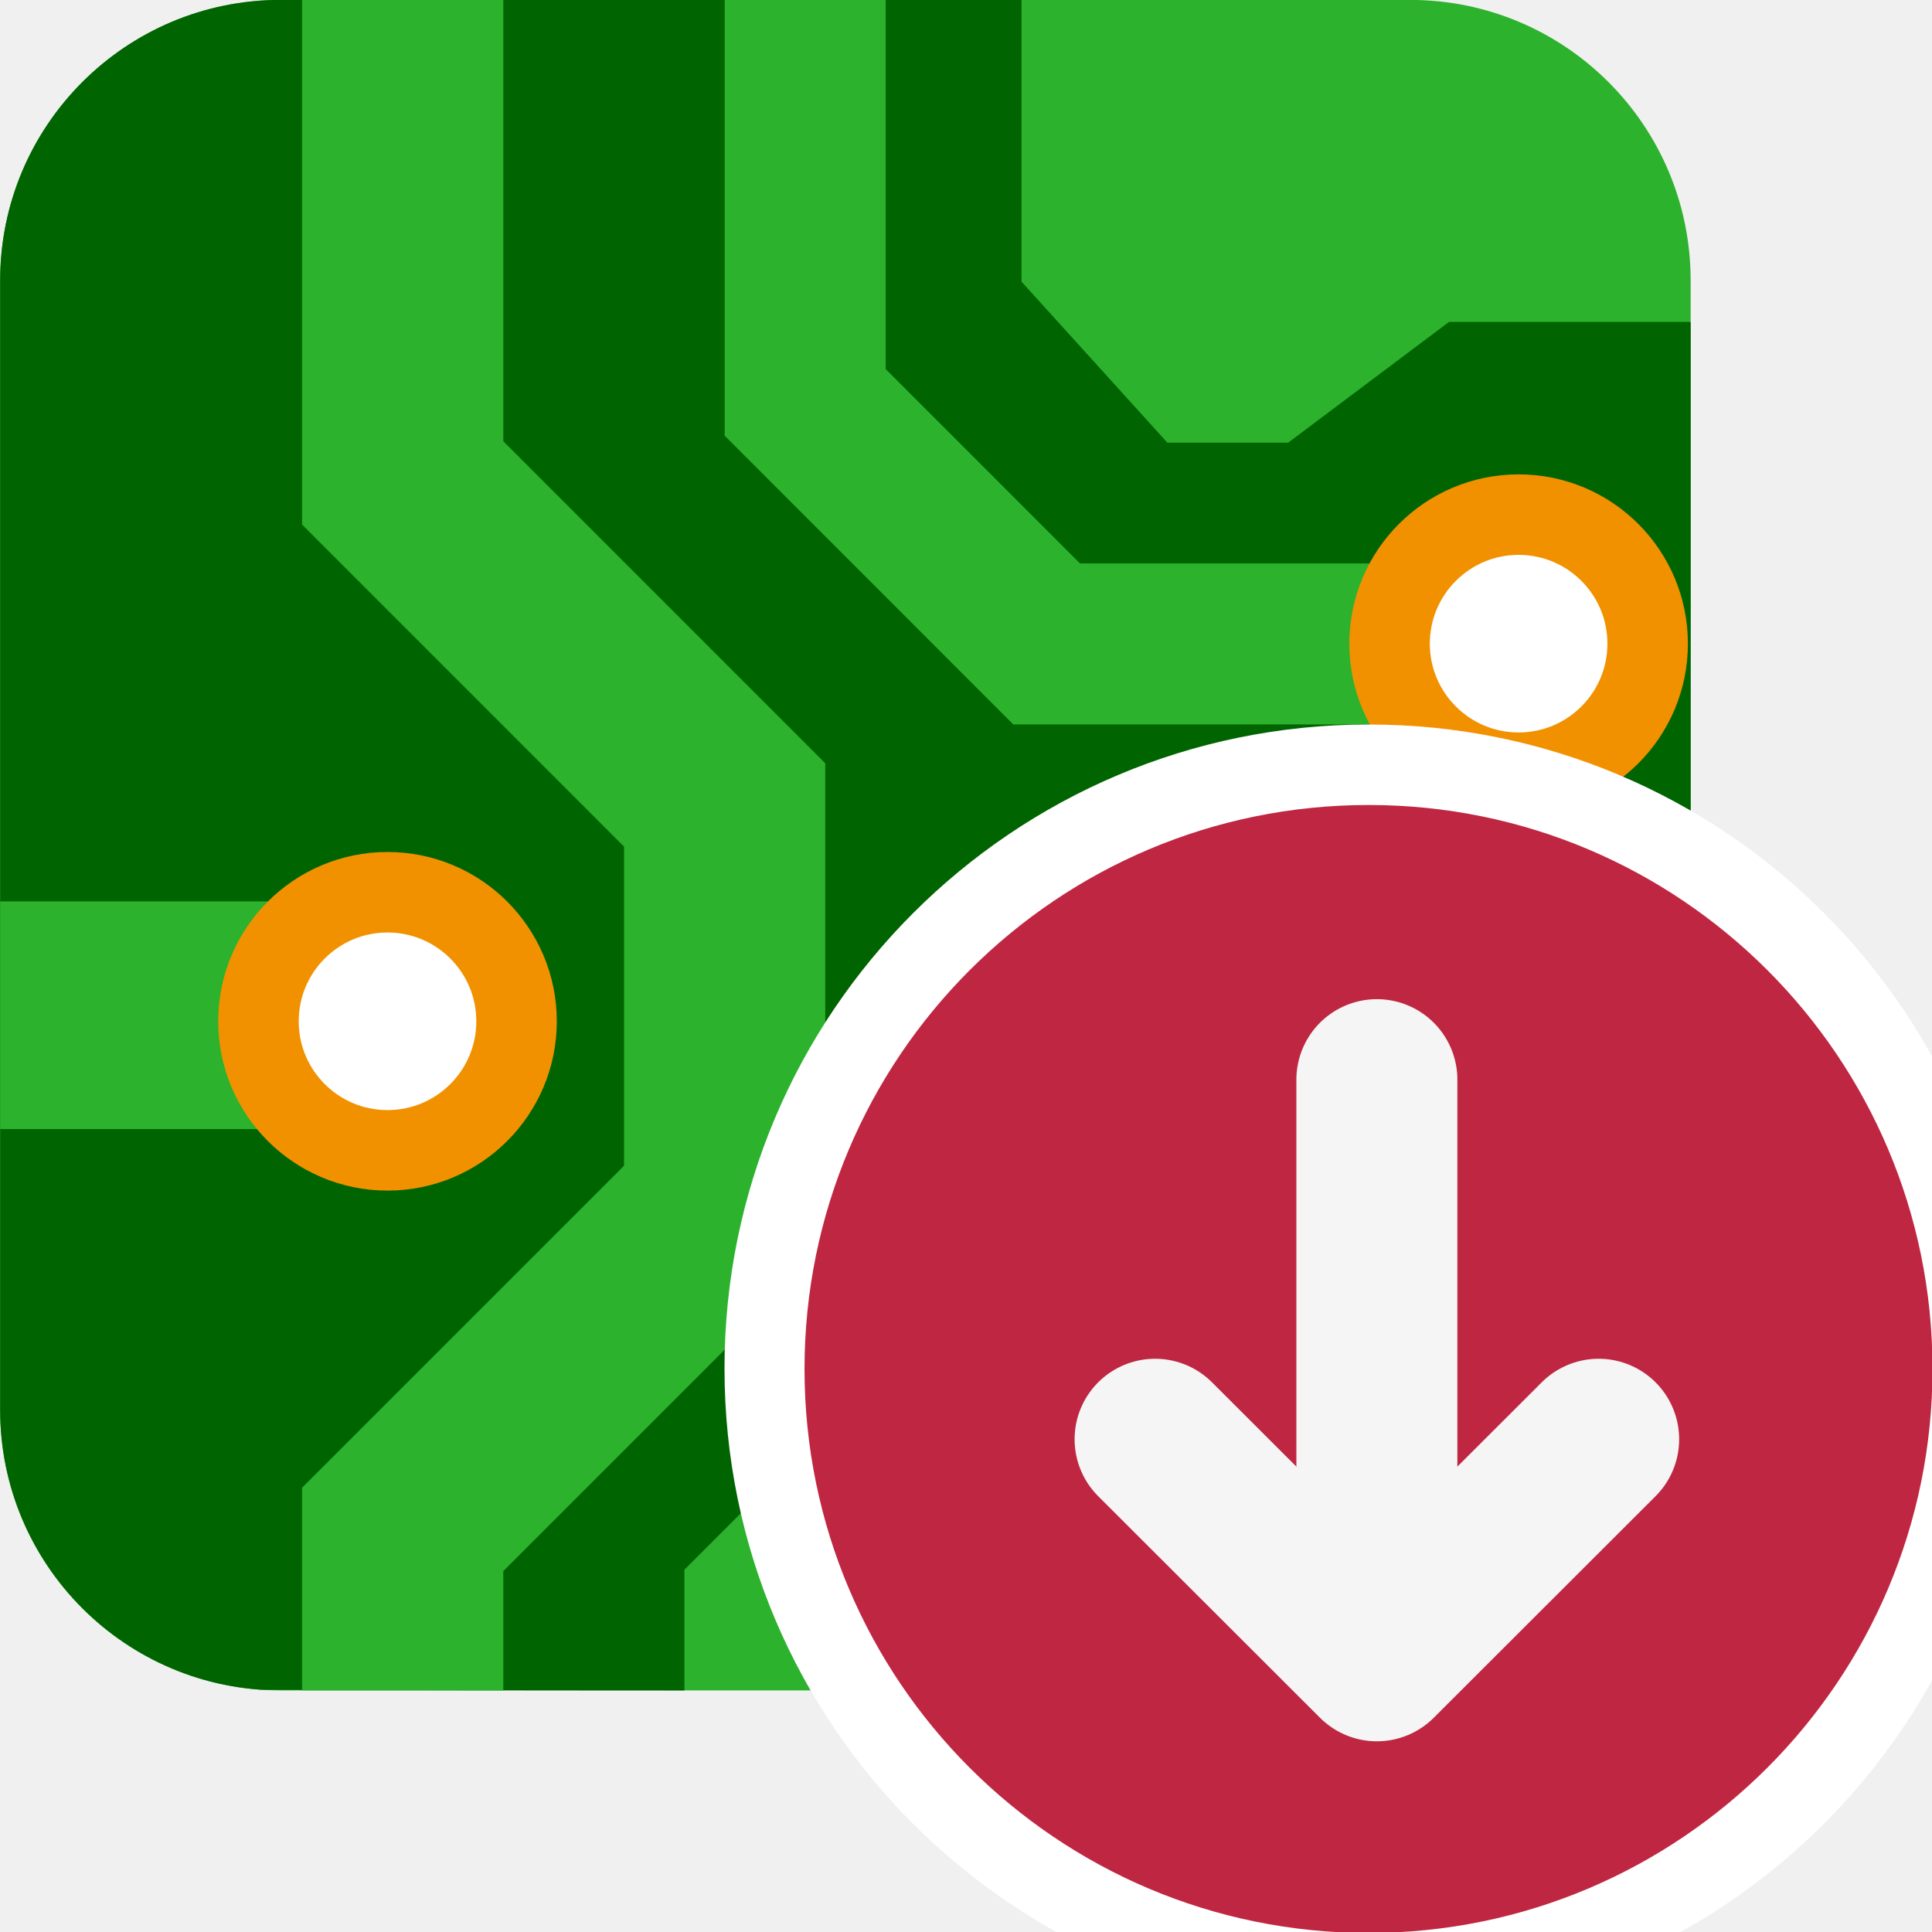
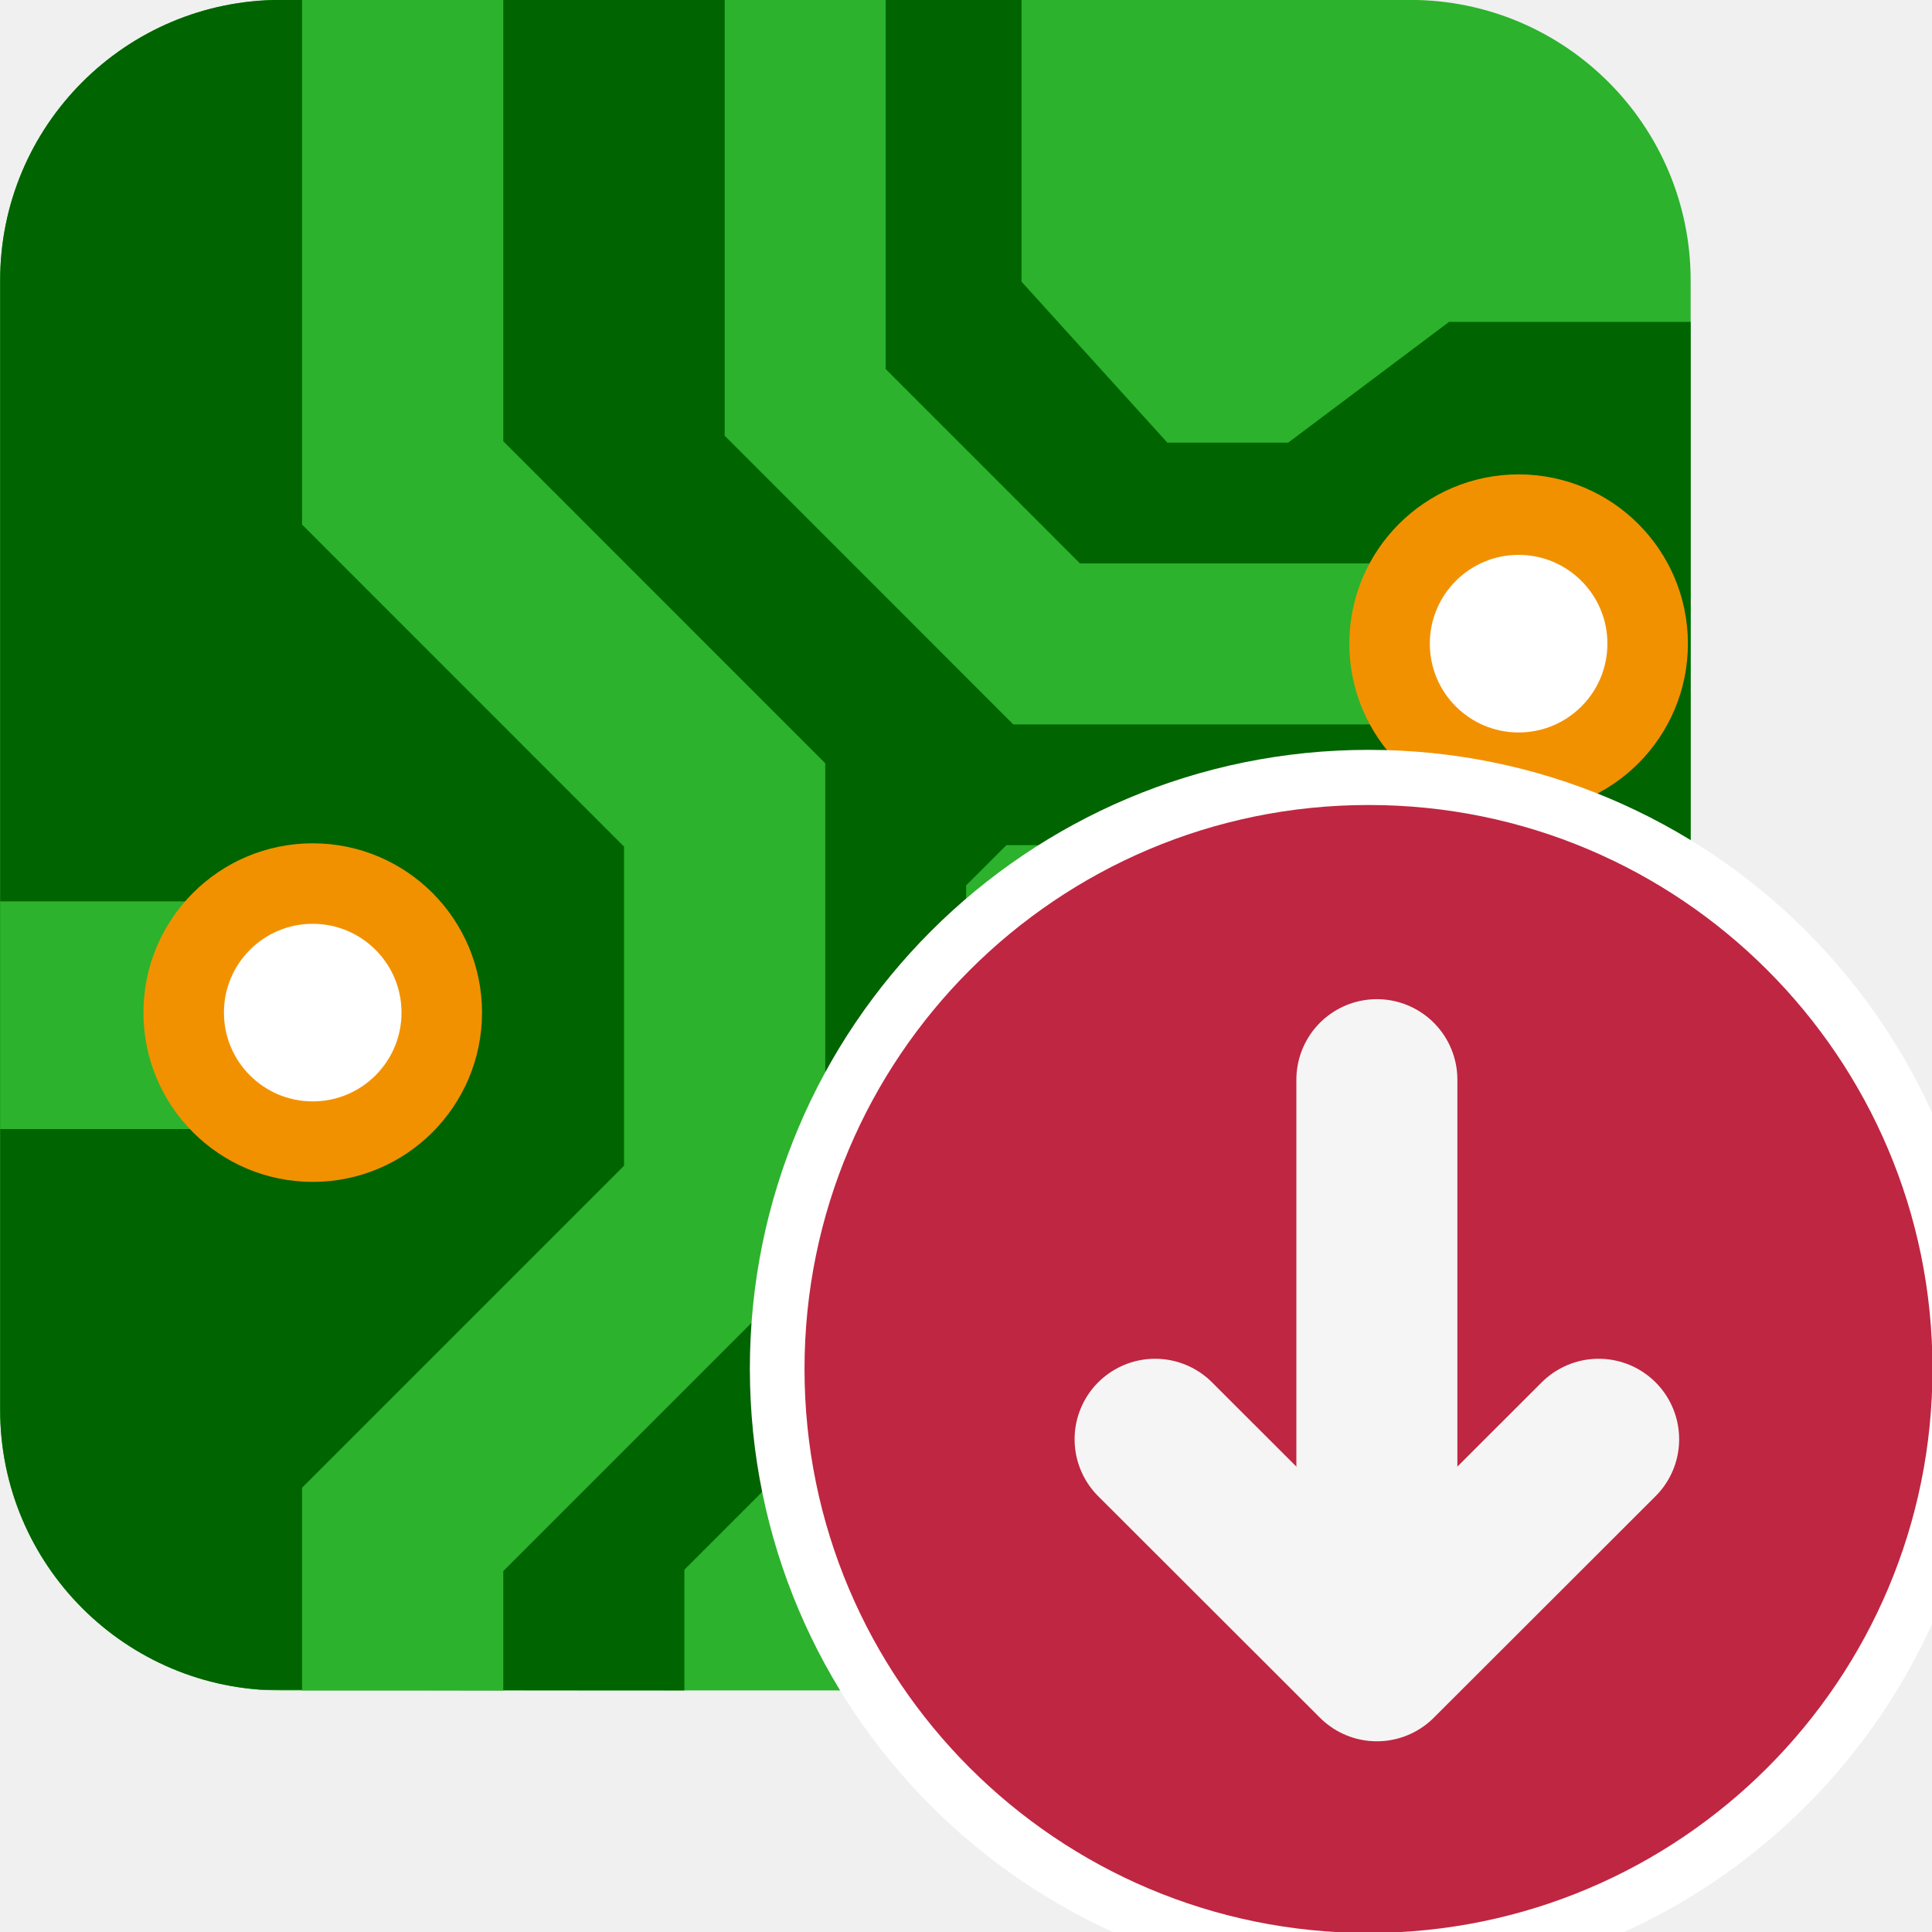
<svg xmlns="http://www.w3.org/2000/svg" id="Слой_1" data-name="Слой 1" viewBox="0 0 24 24" version="1.1">
  <defs id="defs25341">
    <style id="style25339">.cls-1{fill:#b9b9b9;}.cls-2{fill:#545454;}.cls-3,.cls-6{fill:none;}.cls-3{stroke:#b9b9b9;stroke-miterlimit:10;stroke-width:0.955px;}.cls-4{fill:#1a81c4;}.cls-5{fill:#bf2641;}.cls-6{stroke:#f5f5f5;stroke-linecap:round;stroke-linejoin:round;stroke-width:2px;}</style>
    <clipPath clipPathUnits="userSpaceOnUse" id="clipPath954">
      <rect style="fill:#f29100;fill-opacity:1;stroke:none;stroke-width:2;stroke-linecap:round;stroke-linejoin:round;stroke-miterlimit:4;stroke-dasharray:none" id="rect956" width="21" height="21" x="-33" y="-2" ry="3.485" />
    </clipPath>
  </defs>
  <g id="g952" clip-path="url(#clipPath954)" transform="translate(33.00181,1.998876)">
    <rect class="cls-1" x="1.4020385e-07" y="0" width="24" height="24" rx="0" id="rect9" style="fill:#2cb22c;fill-opacity:1;stroke:none;stroke-width:0.571;stroke-opacity:1" clip-path="none" transform="matrix(0.875,0,0,0.875,-33,-2)" />
    <path class="cls-2" d="m 9.714,24 v -1.714 l 4,-4 V 12.571 L 14.286,12 h 4 l 2.286,1.714 H 24 V 4.571 H 20.571 L 18.286,6.286 H 16.571 L 14.5,4 V 0 C 9.995,-0.002 2.03,0.001 -0.002,0.001 0,3.25 0,24 0,24 c 1.5,-0.028 4.024,0 9.714,0 z" id="path11" style="fill:#006400;fill-opacity:1;stroke-width:0.571" clip-path="none" transform="matrix(0.875,0,0,0.875,-33,-2)" />
    <path style="fill:none;stroke:#2cb22c;stroke-width:2.286;stroke-linecap:butt;stroke-linejoin:miter;stroke-miterlimit:4;stroke-dasharray:none;stroke-opacity:1" d="M 20.571,9.143 H 14.857 L 11.429,5.714 v -6.857" id="path2253" clip-path="none" transform="matrix(0.875,0,0,0.875,-33,-2)" />
    <path style="fill:none;stroke:#2cb22c;stroke-width:3.232;stroke-linecap:butt;stroke-linejoin:miter;stroke-miterlimit:4;stroke-dasharray:none;stroke-opacity:1" d="M 0,14.5 H 2" id="path892" clip-path="none" transform="matrix(2.1875,0,0,0.875,-33,-2.075062)" />
    <path style="fill:none;stroke:#2cb22c;stroke-width:2.857;stroke-linecap:butt;stroke-linejoin:miter;stroke-miterlimit:4;stroke-dasharray:none;stroke-opacity:1" d="M 5.214,25.143 V 21.714 L 9.785,17.143 V 11.429 L 5.214,6.857 v -7.429" id="path2265" clip-path="none" transform="matrix(0.875,0,0,0.875,-32.5619,-2)" />
    <rect style="fill:#006400;fill-opacity:1;stroke:none;stroke-width:2.656;stroke-linecap:round;stroke-linejoin:round" id="rect878" width="6" height="5" x="17" y="14" rx="0" ry="0.8" clip-path="none" transform="matrix(0.875,0,0,0.875,-33,-1.25)" />
    <rect style="fill:#f29100;fill-opacity:1;stroke:none;stroke-width:1.533;stroke-linecap:round;stroke-linejoin:round" id="rect880" width="4" height="3" x="18" y="15" rx="0" ry="1" clip-path="none" transform="matrix(0.875,0,0,0.875,-33,-1.25)" />
    <rect style="fill:#006400;fill-opacity:1;stroke:none;stroke-width:2.656;stroke-linecap:round;stroke-linejoin:round" id="rect882" width="6" height="5" x="17" y="20" rx="0" ry="0.8" clip-path="none" transform="matrix(0.875,0,0,0.875,-33,-1.25)" />
    <rect style="fill:#f29100;fill-opacity:1;stroke:none;stroke-width:1.533;stroke-linecap:round;stroke-linejoin:round" id="rect884" width="4" height="3" x="18" y="21" rx="0" ry="0.964" clip-path="none" transform="matrix(0.875,0,0,0.875,-33,-1.25)" />
    <path style="fill:none;stroke:#2cb22c;stroke-width:1.143;stroke-linecap:butt;stroke-linejoin:miter;stroke-miterlimit:4;stroke-dasharray:none;stroke-opacity:1" d="M 18,16.5 H 16" id="path886" clip-path="none" transform="matrix(0.875,0,0,0.875,-33,-1.25)" />
    <path style="fill:none;stroke:#2cb22c;stroke-width:1.143;stroke-linecap:butt;stroke-linejoin:miter;stroke-miterlimit:4;stroke-dasharray:none;stroke-opacity:1" d="M 24,16.5 H 22" id="path888" clip-path="none" transform="matrix(0.875,0,0,0.875,-33,-1.25)" />
    <path style="fill:none;stroke:#2cb22c;stroke-width:2.286;stroke-linecap:butt;stroke-linejoin:miter;stroke-miterlimit:4;stroke-dasharray:none;stroke-opacity:1" d="m 20,14 v 1" id="path890" clip-path="none" transform="matrix(0.875,0,0,0.875,-33,-1.25)" />
-     <circle style="fill:#ffffff;fill-opacity:1;stroke:#f29100;stroke-width:1;stroke-linecap:round;stroke-linejoin:round;stroke-miterlimit:4;stroke-dasharray:none;stroke-opacity:1" id="path936" cx="-28.188" cy="10.688" r="1.603" clip-path="none" />
+     <circle style="fill:#ffffff;fill-opacity:1;stroke:#f29100;stroke-width:1;stroke-linecap:round;stroke-linejoin:round;stroke-miterlimit:4;stroke-dasharray:none;stroke-opacity:1" id="path936" cx="-29.117" cy="10.58" r="1.603" clip-path="none" />
    <circle style="fill:#ffffff;fill-opacity:1;stroke:#f29100;stroke-width:1;stroke-linecap:round;stroke-linejoin:round;stroke-miterlimit:4;stroke-dasharray:none;stroke-opacity:1" id="circle938" cx="-14.137" cy="5.997" r="1.603" clip-path="none" />
  </g>
-   <path class="cls-5" d="m 25,16.993 a 8,8 0 1 1 -8,-7.993 7.996,7.996 0 0 1 8,7.993 z" id="path908" style="stroke-width:1;fill:#ffffff;fill-opacity:1" />
+   <path class="cls-5" d="M 24.685,16.993 A 7.685,7.685 0 1 1 17,9.315 7.681,7.681 0 0 1 24.685,16.993 Z" id="path908" style="fill:#ffffff;fill-opacity:1;stroke-width:1" />
  <path class="cls-5" d="M 24.006,17 A 7.006,7.006 0 1 1 17,10 a 7.003,7.003 0 0 1 7.006,7 z" id="path25365" />
  <line class="cls-6" x1="17.104" y1="20.412" x2="17.104" y2="13.412" id="line25367" />
  <polyline class="cls-6" points="20.859 18.879 18.104 21.631 15.349 18.879" id="polyline25369" transform="translate(-1,-1)" />
</svg>
